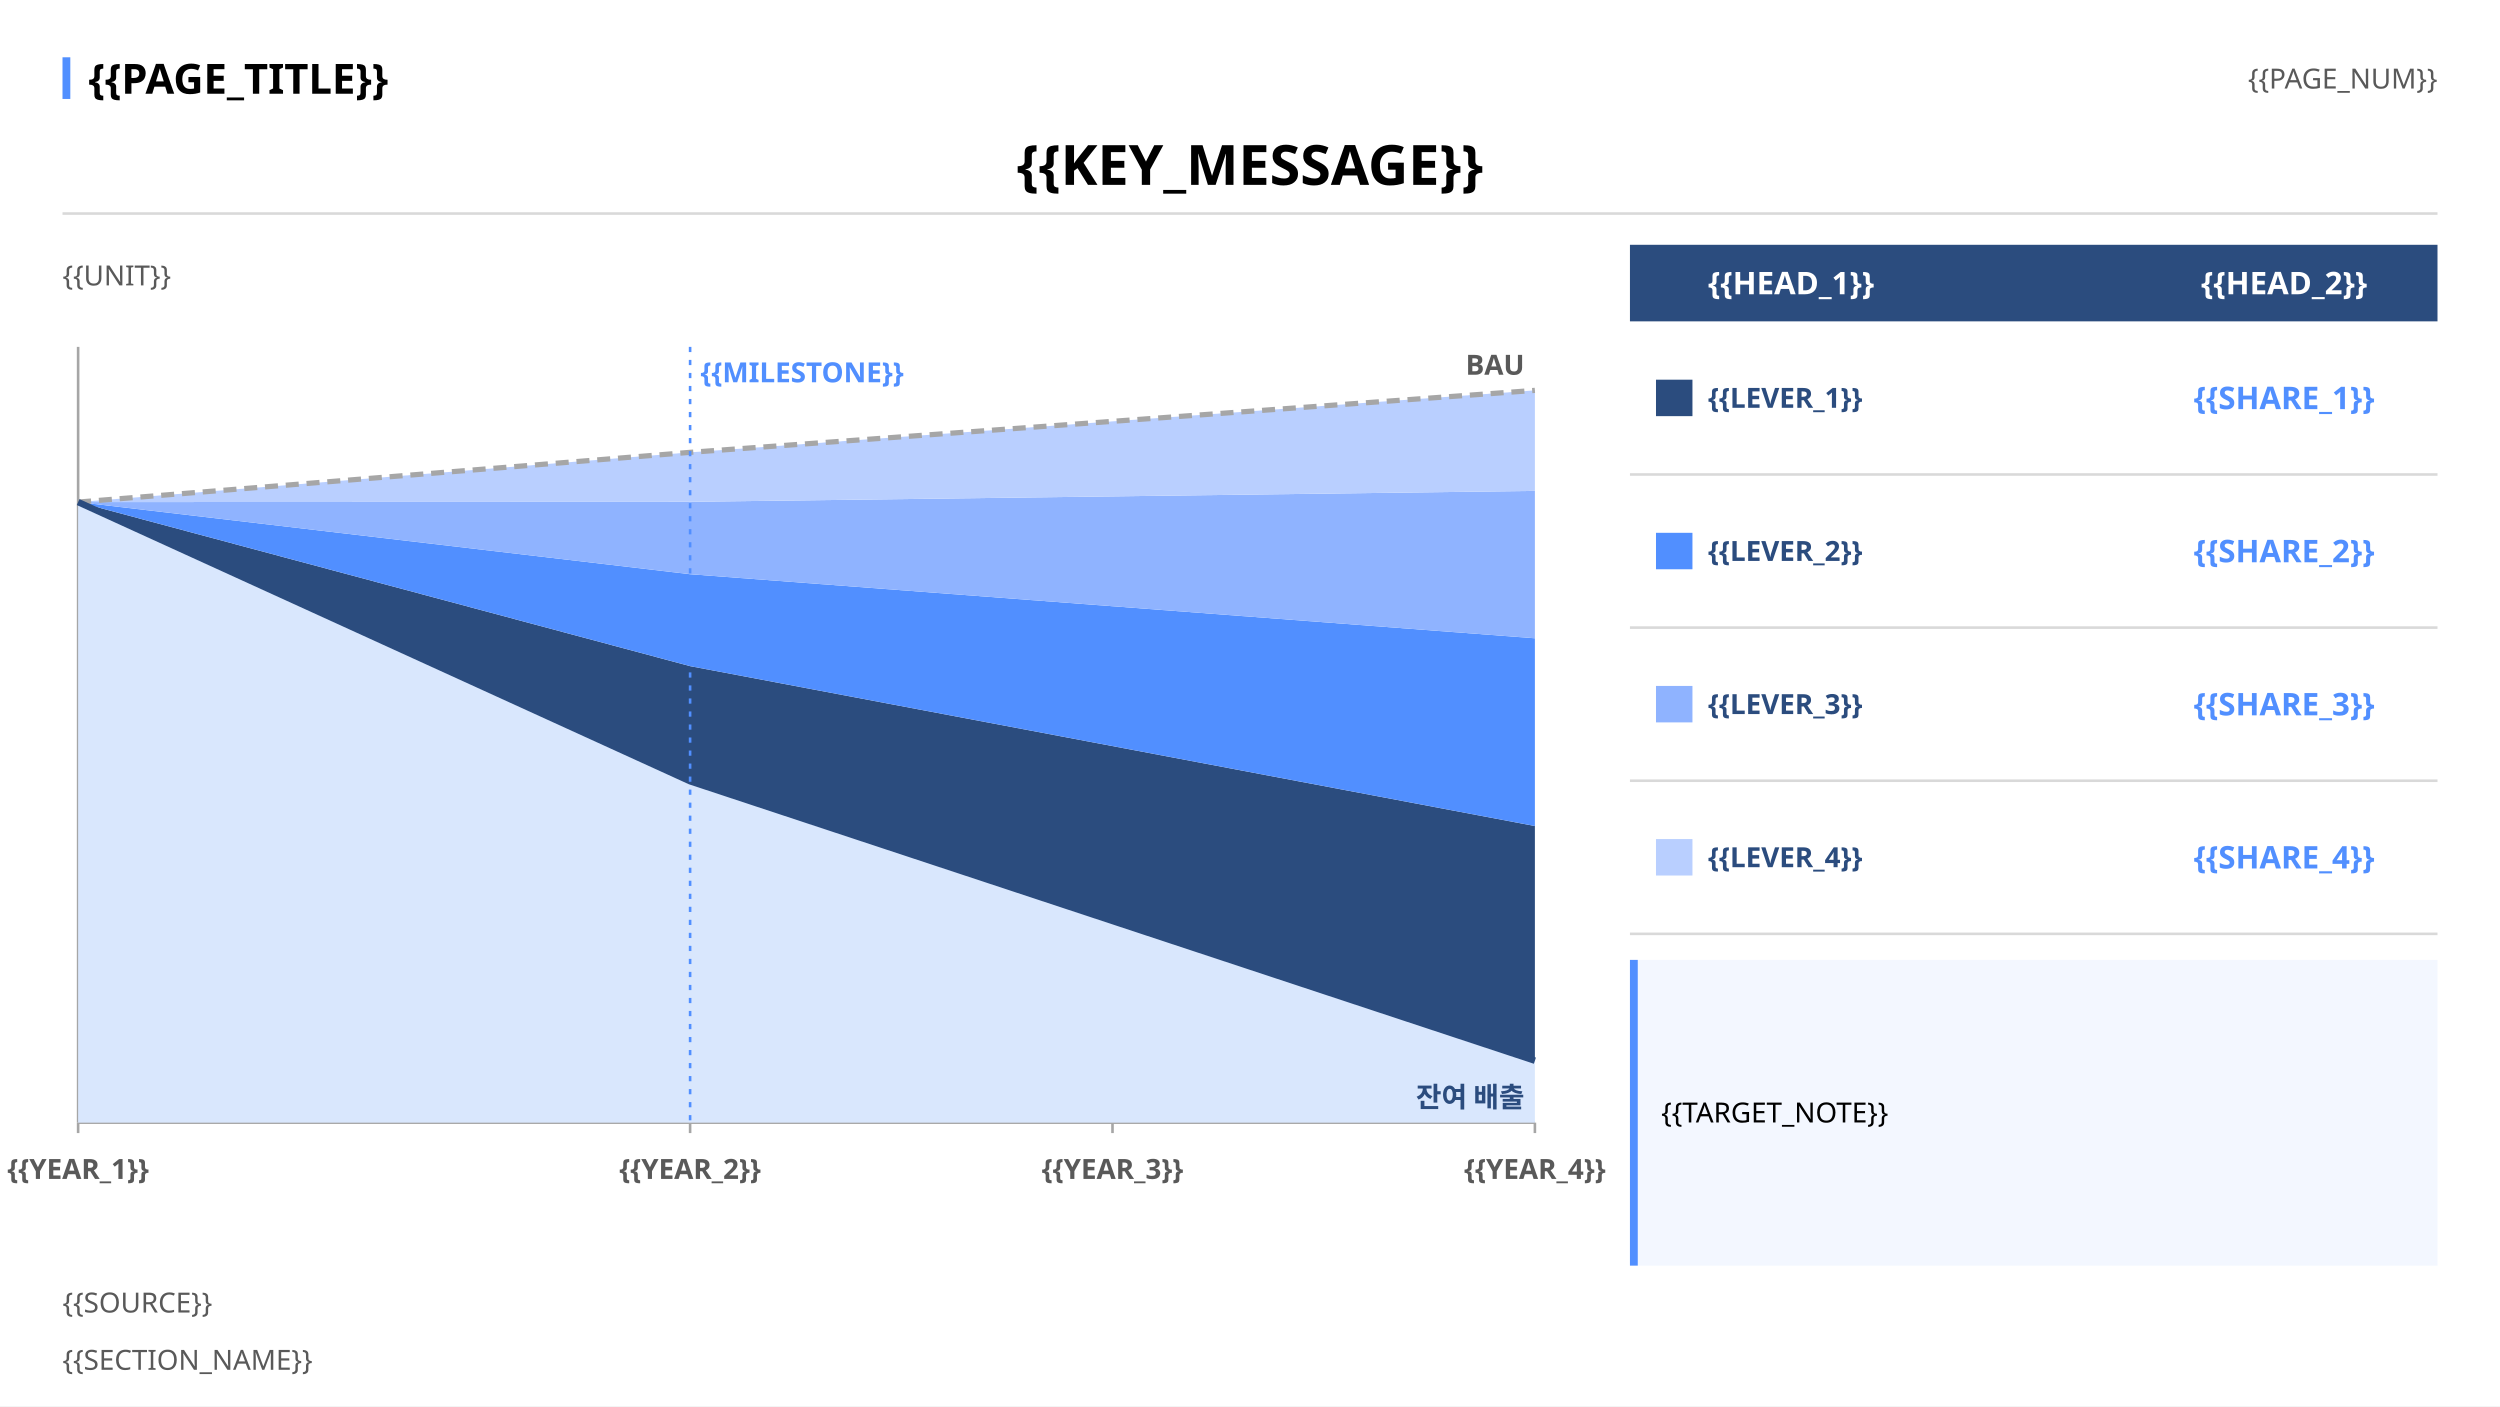
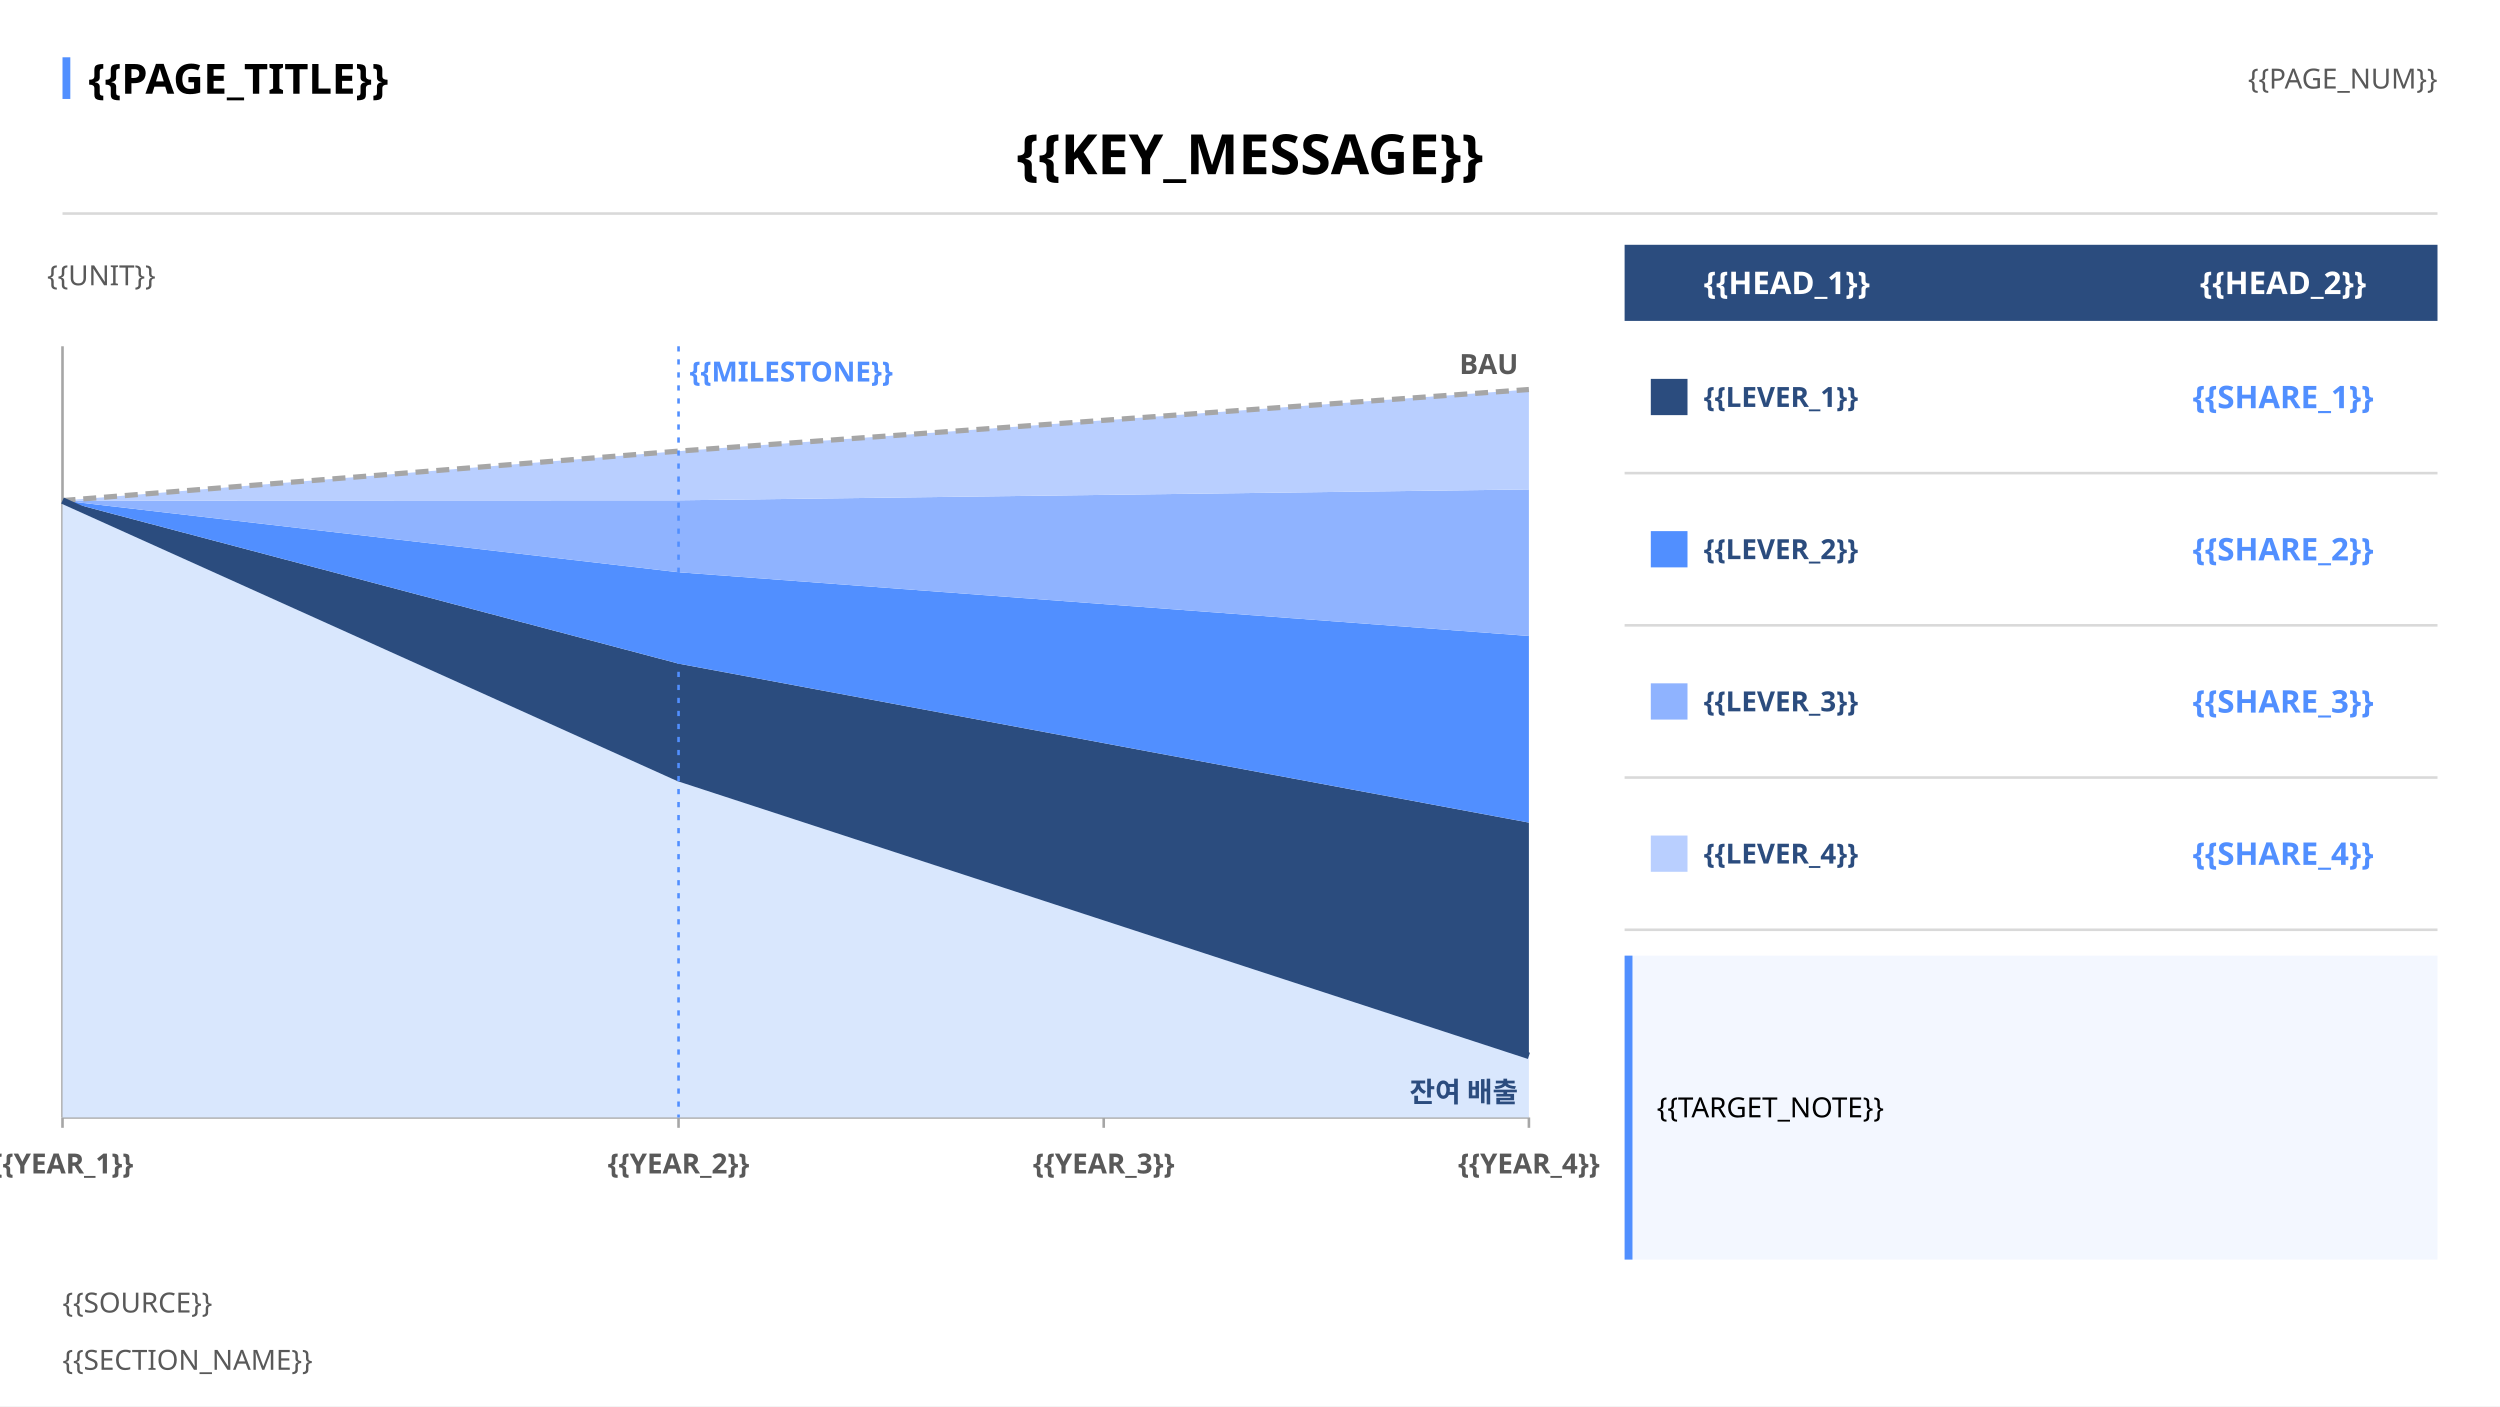
<svg xmlns="http://www.w3.org/2000/svg" viewBox="0 0 960 540" data-pptx-master="innergen-biz-master-16x9" data-pptx-master-name="이너젠 뉴 사업소개 16:9" data-pptx-layout="innergen-biz-pathway-wedge" data-pptx-layout-name="이너젠 뉴 사업소개 감축 경로 웨지(BAU→목표)">
  <rect id="master-bg" x="0" y="0" width="960" height="540" fill="#FFFFFF" data-pptx-layer="master" data-pptx-editable="false" />
  <rect id="title-bar" x="24" y="22" width="3" height="16" fill="#518FFF" data-pptx-layer="layout" data-pptx-editable="false" />
  <line id="governing-rule" x1="24" y1="82" x2="936" y2="82" stroke="#D9D9D9" stroke-width="1" data-pptx-layer="layout" data-pptx-editable="false" />
-   <line id="axis-x" x1="30" y1="431.1" x2="589.4" y2="431.1" stroke="#A6A6A6" stroke-width="1" data-pptx-layer="layout" data-pptx-editable="false" />
-   <line id="axis-y" x1="30" y1="133.2" x2="30" y2="431.1" stroke="#A6A6A6" stroke-width="1" data-pptx-layer="layout" data-pptx-editable="false" />
-   <line id="tick-1" x1="30" y1="431.1" x2="30" y2="435.1" stroke="#A6A6A6" stroke-width="1" data-pptx-layer="layout" data-pptx-editable="false" />
-   <line id="tick-2" x1="265" y1="431.1" x2="265" y2="435.1" stroke="#A6A6A6" stroke-width="1" data-pptx-layer="layout" data-pptx-editable="false" />
-   <line id="tick-3" x1="427.2" y1="431.1" x2="427.2" y2="435.1" stroke="#A6A6A6" stroke-width="1" data-pptx-layer="layout" data-pptx-editable="false" />
-   <line id="tick-4" x1="589.4" y1="431.1" x2="589.4" y2="435.1" stroke="#A6A6A6" stroke-width="1" data-pptx-layer="layout" data-pptx-editable="false" />
-   <rect id="legend-head-bg" x="625.9" y="94" width="310.1" height="29.4" fill="#2B4C7E" data-pptx-layer="layout" data-pptx-editable="false" />
-   <rect id="lever-1-swatch" x="635.9" y="145.8" width="14" height="14" fill="#2B4C7E" data-pptx-layer="layout" data-pptx-editable="false" />
-   <line id="lever-1-rule" x1="625.9" y1="182.2" x2="936" y2="182.2" stroke="#D9D9D9" stroke-width="1" data-pptx-layer="layout" data-pptx-editable="false" />
-   <rect id="lever-2-swatch" x="635.9" y="204.6" width="14" height="14" fill="#518FFF" data-pptx-layer="layout" data-pptx-editable="false" />
-   <line id="lever-2-rule" x1="625.9" y1="241" x2="936" y2="241" stroke="#D9D9D9" stroke-width="1" data-pptx-layer="layout" data-pptx-editable="false" />
-   <rect id="lever-3-swatch" x="635.9" y="263.4" width="14" height="14" fill="#8FB3FF" data-pptx-layer="layout" data-pptx-editable="false" />
-   <line id="lever-3-rule" x1="625.9" y1="299.8" x2="936" y2="299.8" stroke="#D9D9D9" stroke-width="1" data-pptx-layer="layout" data-pptx-editable="false" />
-   <rect id="lever-4-swatch" x="635.9" y="322.2" width="14" height="14" fill="#B9CFFF" data-pptx-layer="layout" data-pptx-editable="false" />
-   <line id="lever-4-rule" x1="625.9" y1="358.6" x2="936" y2="358.6" stroke="#D9D9D9" stroke-width="1" data-pptx-layer="layout" data-pptx-editable="false" />
-   <rect id="target-box" x="625.9" y="368.6" width="310.1" height="117.4" fill="#F3F7FF" data-pptx-layer="layout" data-pptx-editable="false" />
-   <rect id="target-accent" x="625.9" y="368.6" width="3" height="117.4" fill="#518FFF" data-pptx-layer="layout" data-pptx-editable="false" />
-   <path id="wedge-1" d="M 30 192.8 L 265 255.8 L 589.4 317.2 L 589.4 407.3 L 265 300 L 30 192.8Z" fill="#2B4C7E" />
-   <path id="wedge-2" d="M 30 192.8 L 265 220.5 L 589.4 245.1 L 589.4 317.2 L 265 255.8 L 30 192.8Z" fill="#518FFF" />
-   <path id="wedge-3" d="M 30 192.8 L 265 192.7 L 589.4 188.5 L 589.4 245.1 L 265 220.5 L 30 192.8Z" fill="#8FB3FF" />
-   <path id="wedge-4" d="M 30 192.8 L 265 173.7 L 589.4 149.9 L 589.4 188.5 L 265 192.7 L 30 192.8Z" fill="#B9CFFF" />
-   <path id="residual" d="M 30 192.8 L 265 300 L 589.4 407.3 L 589.4 431.1 L 30 431.1Z" fill="#D9E7FD" />
-   <path id="bau-line" d="M 30 192.8 L 265 173.7 L 589.4 149.9" fill="none" stroke="#A6A6A6" stroke-width="2" stroke-dasharray="5 3" />
-   <path id="target-line" d="M 30 192.8 L 265 300 L 589.4 407.3" fill="none" stroke="#2B4C7E" stroke-width="2.5" />
-   <text id="bau-tag" x="585.4" y="143.9" text-anchor="end" font-family="&quot;IBM Plex Sans KR&quot;, &quot;Malgun Gothic&quot;, sans-serif" font-size="10.67" font-weight="700" fill="#595959">BAU</text>
-   <text id="residual-tag" x="585.4" y="425.1" text-anchor="end" font-family="&quot;IBM Plex Sans KR&quot;, &quot;Malgun Gothic&quot;, sans-serif" font-size="10.67" font-weight="700" fill="#2B4C7E">잔여 배출</text>
-   <line id="milestone-line" x1="265" y1="133.2" x2="265" y2="431.1" stroke="#518FFF" stroke-width="1" stroke-dasharray="2 3" />
+   <line id="axis-x" x1="24" y1="429.1" x2="587.1" y2="429.1" stroke="#A6A6A6" stroke-width="1" data-pptx-layer="layout" data-pptx-editable="false" />
+   <line id="axis-y" x1="24" y1="132.97" x2="24" y2="429.1" stroke="#A6A6A6" stroke-width="1" data-pptx-layer="layout" data-pptx-editable="false" />
+   <line id="tick-1" x1="24" y1="429.1" x2="24" y2="433.08" stroke="#A6A6A6" stroke-width="1" data-pptx-layer="layout" data-pptx-editable="false" />
+   <line id="tick-2" x1="260.56" y1="429.1" x2="260.56" y2="433.08" stroke="#A6A6A6" stroke-width="1" data-pptx-layer="layout" data-pptx-editable="false" />
+   <line id="tick-3" x1="423.83" y1="429.1" x2="423.83" y2="433.08" stroke="#A6A6A6" stroke-width="1" data-pptx-layer="layout" data-pptx-editable="false" />
+   <line id="tick-4" x1="587.1" y1="429.1" x2="587.1" y2="433.08" stroke="#A6A6A6" stroke-width="1" data-pptx-layer="layout" data-pptx-editable="false" />
+   <rect id="legend-head-bg" x="623.85" y="94" width="312.15" height="29.23" fill="#2B4C7E" data-pptx-layer="layout" data-pptx-editable="false" />
+   <rect id="lever-1-swatch" x="633.91" y="145.49" width="14.09" height="13.92" fill="#2B4C7E" data-pptx-layer="layout" data-pptx-editable="false" />
+   <line id="lever-1-rule" x1="623.85" y1="181.68" x2="936" y2="181.68" stroke="#D9D9D9" stroke-width="1" data-pptx-layer="layout" data-pptx-editable="false" />
+   <rect id="lever-2-swatch" x="633.91" y="203.95" width="14.09" height="13.92" fill="#518FFF" data-pptx-layer="layout" data-pptx-editable="false" />
+   <line id="lever-2-rule" x1="623.85" y1="240.13" x2="936" y2="240.13" stroke="#D9D9D9" stroke-width="1" data-pptx-layer="layout" data-pptx-editable="false" />
+   <rect id="lever-3-swatch" x="633.91" y="262.4" width="14.09" height="13.92" fill="#8FB3FF" data-pptx-layer="layout" data-pptx-editable="false" />
+   <line id="lever-3-rule" x1="623.85" y1="298.58" x2="936" y2="298.58" stroke="#D9D9D9" stroke-width="1" data-pptx-layer="layout" data-pptx-editable="false" />
+   <rect id="lever-4-swatch" x="633.91" y="320.85" width="14.09" height="13.92" fill="#B9CFFF" data-pptx-layer="layout" data-pptx-editable="false" />
+   <line id="lever-4-rule" x1="623.85" y1="357.03" x2="936" y2="357.03" stroke="#D9D9D9" stroke-width="1" data-pptx-layer="layout" data-pptx-editable="false" />
+   <rect id="target-box" x="623.85" y="366.97" width="312.15" height="116.71" fill="#F3F7FF" data-pptx-layer="layout" data-pptx-editable="false" />
+   <rect id="target-accent" x="623.85" y="366.97" width="3.02" height="116.71" fill="#518FFF" data-pptx-layer="layout" data-pptx-editable="false" />
+   <path id="wedge-1" d="M 24 192.22 L 260.56 254.84 L 587.1 315.88 L 587.1 405.45 L 260.56 298.78 L 24 192.22 Z" fill="#2B4C7E" />
+   <path id="wedge-2" d="M 24 192.22 L 260.56 219.75 L 587.1 244.21 L 587.1 315.88 L 260.56 254.84 L 24 192.22 Z" fill="#518FFF" />
+   <path id="wedge-3" d="M 24 192.22 L 260.56 192.12 L 587.1 187.94 L 587.1 244.21 L 260.56 219.75 L 24 192.22 Z" fill="#8FB3FF" />
+   <path id="wedge-4" d="M 24 192.22 L 260.56 173.23 L 587.1 149.57 L 587.1 187.94 L 260.56 192.12 L 24 192.22 Z" fill="#B9CFFF" />
+   <path id="residual" d="M 24 192.22 L 260.56 298.78 L 587.1 405.45 L 587.1 429.1 L 24 429.1 Z" fill="#D9E7FD" />
+   <path id="bau-line" d="M 24 192.22 L 260.56 173.23 L 587.1 149.57" fill="none" stroke="#A6A6A6" stroke-width="2" stroke-dasharray="5 3" />
+   <path id="target-line" d="M 24 192.22 L 260.56 298.78 L 587.1 405.45" fill="none" stroke="#2B4C7E" stroke-width="2.5" />
+   <text id="bau-tag" x="583.01" y="143.62" text-anchor="end" font-family="&quot;IBM Plex Sans KR&quot;, &quot;Malgun Gothic&quot;, sans-serif" font-size="10.67" font-weight="700" fill="#595959">BAU</text>
+   <text id="residual-tag" x="582.94" y="423.16" text-anchor="end" font-family="&quot;IBM Plex Sans KR&quot;, &quot;Malgun Gothic&quot;, sans-serif" font-size="10.67" font-weight="700" fill="#2B4C7E">잔여 배출</text>
+   <line id="milestone-line" x1="260.56" y1="132.97" x2="260.56" y2="429.1" stroke="#518FFF" stroke-width="1" stroke-dasharray="2 3" />
  <g id="content-title" data-pptx-placeholder="title" data-pptx-placeholder-bounds="34 20 760 22">
    <text id="content-title-carrier" data-pptx-placeholder-carrier="true" x="34" y="36" font-family="&quot;IBM Plex Sans KR&quot;, &quot;Malgun Gothic&quot;, sans-serif" font-size="16" font-weight="700" fill="#000000">{{PAGE_TITLE}}</text>
  </g>
-   <g id="key-message" data-pptx-placeholder="body" data-pptx-placeholder-idx="90" data-pptx-placeholder-bounds="24 50 912 28">
-     <text id="key-message-carrier" data-pptx-placeholder-carrier="true" x="480" text-anchor="middle" data-governing-emphasis-color="#A4C700" y="71" font-family="&quot;IBM Plex Sans KR&quot;, &quot;Malgun Gothic&quot;, sans-serif" font-size="21.33" font-weight="700" fill="#000000">{{KEY_MESSAGE}}</text>
+   <g id="key-message" data-pptx-placeholder="body" data-pptx-placeholder-idx="90" data-pptx-placeholder-bounds="24 46.3 912 28">
+     <text id="key-message-carrier" data-pptx-placeholder-carrier="true" x="480" text-anchor="middle" data-governing-emphasis-color="#A4C700" y="66.9" font-family="&quot;IBM Plex Sans KR&quot;, &quot;Malgun Gothic&quot;, sans-serif" font-size="21.33" font-weight="700" fill="#000000">{{KEY_MESSAGE}}</text>
  </g>
-   <g id="unit" data-pptx-placeholder="body" data-pptx-placeholder-idx="1" data-pptx-placeholder-bounds="24 94 565.4 23.5">
-     <text id="unit-carrier" data-pptx-placeholder-carrier="true" x="24" y="109.6" font-family="&quot;IBM Plex Sans KR&quot;, &quot;Malgun Gothic&quot;, sans-serif" font-size="10.67" font-weight="400" fill="#595959">{{UNIT}}</text>
+   <g id="unit" data-pptx-placeholder="body" data-pptx-placeholder-idx="1" data-pptx-placeholder-bounds="24 94 557.06 23.36">
+     <text id="unit-carrier" data-pptx-placeholder-carrier="true" x="18.09" y="109.53" font-family="&quot;IBM Plex Sans KR&quot;, &quot;Malgun Gothic&quot;, sans-serif" font-size="10.67" font-weight="400" fill="#595959">{{UNIT}}</text>
  </g>
-   <g id="year-1" data-pptx-placeholder="body" data-pptx-placeholder-idx="2" data-pptx-placeholder-bounds="-10 435.1 80 27.4">
-     <text id="year-1-carrier" data-pptx-placeholder-carrier="true" x="30" y="452.7" text-anchor="middle" font-family="&quot;IBM Plex Sans KR&quot;, &quot;Malgun Gothic&quot;, sans-serif" font-size="10.67" font-weight="700" fill="#595959">{{YEAR_1}}</text>
+   <g id="year-1" data-pptx-placeholder="body" data-pptx-placeholder-idx="2" data-pptx-placeholder-bounds="24 433.08 0 27.24">
+     <text id="year-1-carrier" data-pptx-placeholder-carrier="true" x="24" y="450.6" text-anchor="middle" font-family="&quot;IBM Plex Sans KR&quot;, &quot;Malgun Gothic&quot;, sans-serif" font-size="10.67" font-weight="700" fill="#595959">{{YEAR_1}}</text>
  </g>
-   <g id="year-2" data-pptx-placeholder="body" data-pptx-placeholder-idx="3" data-pptx-placeholder-bounds="225 435.1 80 27.4">
-     <text id="year-2-carrier" data-pptx-placeholder-carrier="true" x="265" y="452.7" text-anchor="middle" font-family="&quot;IBM Plex Sans KR&quot;, &quot;Malgun Gothic&quot;, sans-serif" font-size="10.67" font-weight="700" fill="#595959">{{YEAR_2}}</text>
+   <g id="year-2" data-pptx-placeholder="body" data-pptx-placeholder-idx="3" data-pptx-placeholder-bounds="220.29 433.08 80.53 27.24">
+     <text id="year-2-carrier" data-pptx-placeholder-carrier="true" x="260.56" y="450.6" text-anchor="middle" font-family="&quot;IBM Plex Sans KR&quot;, &quot;Malgun Gothic&quot;, sans-serif" font-size="10.67" font-weight="700" fill="#595959">{{YEAR_2}}</text>
  </g>
-   <g id="year-3" data-pptx-placeholder="body" data-pptx-placeholder-idx="4" data-pptx-placeholder-bounds="387.2 435.1 80 27.4">
-     <text id="year-3-carrier" data-pptx-placeholder-carrier="true" x="427.2" y="452.7" text-anchor="middle" font-family="&quot;IBM Plex Sans KR&quot;, &quot;Malgun Gothic&quot;, sans-serif" font-size="10.67" font-weight="700" fill="#595959">{{YEAR_3}}</text>
+   <g id="year-3" data-pptx-placeholder="body" data-pptx-placeholder-idx="4" data-pptx-placeholder-bounds="383.57 433.08 80.53 27.24">
+     <text id="year-3-carrier" data-pptx-placeholder-carrier="true" x="423.83" y="450.6" text-anchor="middle" font-family="&quot;IBM Plex Sans KR&quot;, &quot;Malgun Gothic&quot;, sans-serif" font-size="10.67" font-weight="700" fill="#595959">{{YEAR_3}}</text>
  </g>
-   <g id="year-4" data-pptx-placeholder="body" data-pptx-placeholder-idx="5" data-pptx-placeholder-bounds="549.4 435.1 80 27.4">
-     <text id="year-4-carrier" data-pptx-placeholder-carrier="true" x="589.4" y="452.7" text-anchor="middle" font-family="&quot;IBM Plex Sans KR&quot;, &quot;Malgun Gothic&quot;, sans-serif" font-size="10.67" font-weight="700" fill="#595959">{{YEAR_4}}</text>
+   <g id="year-4" data-pptx-placeholder="body" data-pptx-placeholder-idx="5" data-pptx-placeholder-bounds="546.84 433.08 80.53 27.24">
+     <text id="year-4-carrier" data-pptx-placeholder-carrier="true" x="587.1" y="450.6" text-anchor="middle" font-family="&quot;IBM Plex Sans KR&quot;, &quot;Malgun Gothic&quot;, sans-serif" font-size="10.67" font-weight="700" fill="#595959">{{YEAR_4}}</text>
  </g>
-   <g id="milestone" data-pptx-placeholder="body" data-pptx-placeholder-idx="6" data-pptx-placeholder-bounds="269 131.2 228 23.5">
-     <text id="milestone-carrier" data-pptx-placeholder-carrier="true" x="269" y="146.8" font-family="&quot;IBM Plex Sans KR&quot;, &quot;Malgun Gothic&quot;, sans-serif" font-size="10.67" font-weight="700" fill="#518FFF">{{MILESTONE}}</text>
+   <g id="milestone" data-pptx-placeholder="body" data-pptx-placeholder-idx="6" data-pptx-placeholder-bounds="264.58 130.98 229.51 23.36">
+     <text id="milestone-carrier" data-pptx-placeholder-carrier="true" x="264.83" y="146.51" font-family="&quot;IBM Plex Sans KR&quot;, &quot;Malgun Gothic&quot;, sans-serif" font-size="10.67" font-weight="700" fill="#518FFF">{{MILESTONE}}</text>
  </g>
-   <g id="legend-head-1" data-pptx-placeholder="body" data-pptx-placeholder-anchor="middle" data-pptx-placeholder-idx="7" data-pptx-placeholder-bounds="655.9 94 162.2 29.4">
-     <text id="legend-head-1-carrier" data-pptx-placeholder-carrier="true" x="655.9" y="113" font-family="&quot;IBM Plex Sans KR&quot;, &quot;Malgun Gothic&quot;, sans-serif" font-size="12" font-weight="700" fill="#FFFFFF">{{HEAD_1}}</text>
+   <g id="legend-head-1" data-pptx-placeholder="body" data-pptx-placeholder-anchor="middle" data-pptx-placeholder-idx="7" data-pptx-placeholder-bounds="654.05 94 163.27 29.23">
+     <text id="legend-head-1-carrier" data-pptx-placeholder-carrier="true" x="654.26" y="112.91" font-family="&quot;IBM Plex Sans KR&quot;, &quot;Malgun Gothic&quot;, sans-serif" font-size="12" font-weight="700" fill="#FFFFFF">{{HEAD_1}}</text>
  </g>
-   <g id="legend-head-2" data-pptx-placeholder="body" data-pptx-placeholder-anchor="middle" data-pptx-placeholder-idx="8" data-pptx-placeholder-bounds="818.2 94 117.8 29.4">
-     <text id="legend-head-2-carrier" data-pptx-placeholder-carrier="true" x="877.1" y="113" text-anchor="middle" font-family="&quot;IBM Plex Sans KR&quot;, &quot;Malgun Gothic&quot;, sans-serif" font-size="12" font-weight="700" fill="#FFFFFF">{{HEAD_2}}</text>
+   <g id="legend-head-2" data-pptx-placeholder="body" data-pptx-placeholder-anchor="middle" data-pptx-placeholder-idx="8" data-pptx-placeholder-bounds="817.42 94 118.58 29.23">
+     <text id="legend-head-2-carrier" data-pptx-placeholder-carrier="true" x="876.71" y="112.91" text-anchor="middle" font-family="&quot;IBM Plex Sans KR&quot;, &quot;Malgun Gothic&quot;, sans-serif" font-size="12" font-weight="700" fill="#FFFFFF">{{HEAD_2}}</text>
  </g>
-   <g id="lever-1" data-pptx-placeholder="body" data-pptx-placeholder-idx="9" data-pptx-placeholder-bounds="655.9 123.4 162.2 58.8">
-     <text id="lever-1-carrier" data-pptx-placeholder-carrier="true" x="655.9" y="156.6" font-family="&quot;IBM Plex Sans KR&quot;, &quot;Malgun Gothic&quot;, sans-serif" font-size="10.67" font-weight="700" fill="#2B4C7E">{{LEVER_1}}</text>
+   <g id="lever-1" data-pptx-placeholder="body" data-pptx-placeholder-idx="9" data-pptx-placeholder-bounds="654.05 123.23 163.27 58.45">
+     <text id="lever-1-carrier" data-pptx-placeholder-carrier="true" x="654.25" y="156.25" font-family="&quot;IBM Plex Sans KR&quot;, &quot;Malgun Gothic&quot;, sans-serif" font-size="10.67" font-weight="700" fill="#2B4C7E">{{LEVER_1}}</text>
  </g>
-   <g id="share-1" data-pptx-placeholder="body" data-pptx-placeholder-idx="10" data-pptx-placeholder-bounds="818.2 123.4 117.8 58.8">
-     <text id="share-1-carrier" data-pptx-placeholder-carrier="true" x="877.1" y="157.1" text-anchor="middle" font-family="&quot;IBM Plex Sans KR&quot;, &quot;Malgun Gothic&quot;, sans-serif" font-size="12" font-weight="700" fill="#518FFF">{{SHARE_1}}</text>
+   <g id="share-1" data-pptx-placeholder="body" data-pptx-placeholder-idx="10" data-pptx-placeholder-bounds="817.42 123.23 118.58 58.45">
+     <text id="share-1-carrier" data-pptx-placeholder-carrier="true" x="876.71" y="156.75" text-anchor="middle" font-family="&quot;IBM Plex Sans KR&quot;, &quot;Malgun Gothic&quot;, sans-serif" font-size="12" font-weight="700" fill="#518FFF">{{SHARE_1}}</text>
  </g>
-   <g id="lever-2" data-pptx-placeholder="body" data-pptx-placeholder-idx="11" data-pptx-placeholder-bounds="655.9 182.2 162.2 58.8">
-     <text id="lever-2-carrier" data-pptx-placeholder-carrier="true" x="655.9" y="215.4" font-family="&quot;IBM Plex Sans KR&quot;, &quot;Malgun Gothic&quot;, sans-serif" font-size="10.67" font-weight="700" fill="#2B4C7E">{{LEVER_2}}</text>
+   <g id="lever-2" data-pptx-placeholder="body" data-pptx-placeholder-idx="11" data-pptx-placeholder-bounds="654.05 181.68 163.27 58.45">
+     <text id="lever-2-carrier" data-pptx-placeholder-carrier="true" x="654.25" y="214.7" font-family="&quot;IBM Plex Sans KR&quot;, &quot;Malgun Gothic&quot;, sans-serif" font-size="10.67" font-weight="700" fill="#2B4C7E">{{LEVER_2}}</text>
  </g>
-   <g id="share-2" data-pptx-placeholder="body" data-pptx-placeholder-idx="12" data-pptx-placeholder-bounds="818.2 182.2 117.8 58.8">
-     <text id="share-2-carrier" data-pptx-placeholder-carrier="true" x="877.1" y="215.9" text-anchor="middle" font-family="&quot;IBM Plex Sans KR&quot;, &quot;Malgun Gothic&quot;, sans-serif" font-size="12" font-weight="700" fill="#518FFF">{{SHARE_2}}</text>
+   <g id="share-2" data-pptx-placeholder="body" data-pptx-placeholder-idx="12" data-pptx-placeholder-bounds="817.42 181.68 118.58 58.45">
+     <text id="share-2-carrier" data-pptx-placeholder-carrier="true" x="876.71" y="215.2" text-anchor="middle" font-family="&quot;IBM Plex Sans KR&quot;, &quot;Malgun Gothic&quot;, sans-serif" font-size="12" font-weight="700" fill="#518FFF">{{SHARE_2}}</text>
  </g>
-   <g id="lever-3" data-pptx-placeholder="body" data-pptx-placeholder-idx="13" data-pptx-placeholder-bounds="655.9 241 162.2 58.8">
-     <text id="lever-3-carrier" data-pptx-placeholder-carrier="true" x="655.9" y="274.2" font-family="&quot;IBM Plex Sans KR&quot;, &quot;Malgun Gothic&quot;, sans-serif" font-size="10.67" font-weight="700" fill="#2B4C7E">{{LEVER_3}}</text>
+   <g id="lever-3" data-pptx-placeholder="body" data-pptx-placeholder-idx="13" data-pptx-placeholder-bounds="654.05 240.13 163.27 58.45">
+     <text id="lever-3-carrier" data-pptx-placeholder-carrier="true" x="654.25" y="273.15" font-family="&quot;IBM Plex Sans KR&quot;, &quot;Malgun Gothic&quot;, sans-serif" font-size="10.67" font-weight="700" fill="#2B4C7E">{{LEVER_3}}</text>
  </g>
-   <g id="share-3" data-pptx-placeholder="body" data-pptx-placeholder-idx="14" data-pptx-placeholder-bounds="818.2 241 117.8 58.8">
-     <text id="share-3-carrier" data-pptx-placeholder-carrier="true" x="877.1" y="274.7" text-anchor="middle" font-family="&quot;IBM Plex Sans KR&quot;, &quot;Malgun Gothic&quot;, sans-serif" font-size="12" font-weight="700" fill="#518FFF">{{SHARE_3}}</text>
+   <g id="share-3" data-pptx-placeholder="body" data-pptx-placeholder-idx="14" data-pptx-placeholder-bounds="817.42 240.13 118.58 58.45">
+     <text id="share-3-carrier" data-pptx-placeholder-carrier="true" x="876.71" y="273.65" text-anchor="middle" font-family="&quot;IBM Plex Sans KR&quot;, &quot;Malgun Gothic&quot;, sans-serif" font-size="12" font-weight="700" fill="#518FFF">{{SHARE_3}}</text>
  </g>
-   <g id="lever-4" data-pptx-placeholder="body" data-pptx-placeholder-idx="15" data-pptx-placeholder-bounds="655.9 299.8 162.2 58.8">
-     <text id="lever-4-carrier" data-pptx-placeholder-carrier="true" x="655.9" y="333" font-family="&quot;IBM Plex Sans KR&quot;, &quot;Malgun Gothic&quot;, sans-serif" font-size="10.67" font-weight="700" fill="#2B4C7E">{{LEVER_4}}</text>
+   <g id="lever-4" data-pptx-placeholder="body" data-pptx-placeholder-idx="15" data-pptx-placeholder-bounds="654.05 298.58 163.27 58.45">
+     <text id="lever-4-carrier" data-pptx-placeholder-carrier="true" x="654.25" y="331.61" font-family="&quot;IBM Plex Sans KR&quot;, &quot;Malgun Gothic&quot;, sans-serif" font-size="10.67" font-weight="700" fill="#2B4C7E">{{LEVER_4}}</text>
  </g>
-   <g id="share-4" data-pptx-placeholder="body" data-pptx-placeholder-idx="16" data-pptx-placeholder-bounds="818.2 299.8 117.8 58.8">
-     <text id="share-4-carrier" data-pptx-placeholder-carrier="true" x="877.1" y="333.5" text-anchor="middle" font-family="&quot;IBM Plex Sans KR&quot;, &quot;Malgun Gothic&quot;, sans-serif" font-size="12" font-weight="700" fill="#518FFF">{{SHARE_4}}</text>
+   <g id="share-4" data-pptx-placeholder="body" data-pptx-placeholder-idx="16" data-pptx-placeholder-bounds="817.42 298.58 118.58 58.45">
+     <text id="share-4-carrier" data-pptx-placeholder-carrier="true" x="876.71" y="332.1" text-anchor="middle" font-family="&quot;IBM Plex Sans KR&quot;, &quot;Malgun Gothic&quot;, sans-serif" font-size="12" font-weight="700" fill="#518FFF">{{SHARE_4}}</text>
  </g>
-   <g id="target-note" data-pptx-placeholder="body" data-pptx-placeholder-anchor="middle" data-pptx-placeholder-idx="17" data-pptx-placeholder-bounds="637.9 368.6 290.1 117.4">
-     <text id="target-note-carrier" data-pptx-placeholder-carrier="true" x="637.9" y="431.03" font-family="&quot;IBM Plex Sans KR&quot;, &quot;Malgun Gothic&quot;, sans-serif" font-size="10.67" font-weight="400" fill="#000000">{{TARGET_NOTE}}</text>
+   <g id="target-note" data-pptx-placeholder="body" data-pptx-placeholder-anchor="middle" data-pptx-placeholder-idx="17" data-pptx-placeholder-bounds="635.93 366.97 292.02 116.71">
+     <text id="target-note-carrier" data-pptx-placeholder-carrier="true" x="636.21" y="429.05" font-family="&quot;IBM Plex Sans KR&quot;, &quot;Malgun Gothic&quot;, sans-serif" font-size="10.67" font-weight="400" fill="#000000">{{TARGET_NOTE}}</text>
  </g>
  <g id="source-note" data-pptx-placeholder="body" data-pptx-placeholder-idx="91" data-pptx-placeholder-bounds="24 492 912 16">
    <text id="source-note-carrier" data-pptx-placeholder-carrier="true" x="24" y="504" font-family="&quot;IBM Plex Sans KR&quot;, &quot;Malgun Gothic&quot;, sans-serif" font-size="10.67" font-weight="400" fill="#595959">{{SOURCE}}</text>
  </g>
  <g id="footer-section" data-pptx-placeholder="footer" data-pptx-placeholder-bounds="24 514 600 16">
    <text id="footer-section-carrier" data-pptx-placeholder-carrier="true" x="24" y="526" font-family="&quot;IBM Plex Sans KR&quot;, &quot;Malgun Gothic&quot;, sans-serif" font-size="10.67" font-weight="400" fill="#595959">{{SECTION_NAME}}</text>
  </g>
  <g id="page-number" data-pptx-placeholder="slide-number" data-pptx-placeholder-bounds="880 20 56 18">
    <text id="page-number-carrier" data-pptx-placeholder-carrier="true" x="936" y="34" text-anchor="end" font-family="&quot;IBM Plex Sans KR&quot;, &quot;Malgun Gothic&quot;, sans-serif" font-size="10.67" font-weight="400" fill="#595959">{{PAGE_NUM}}</text>
  </g>
</svg>
